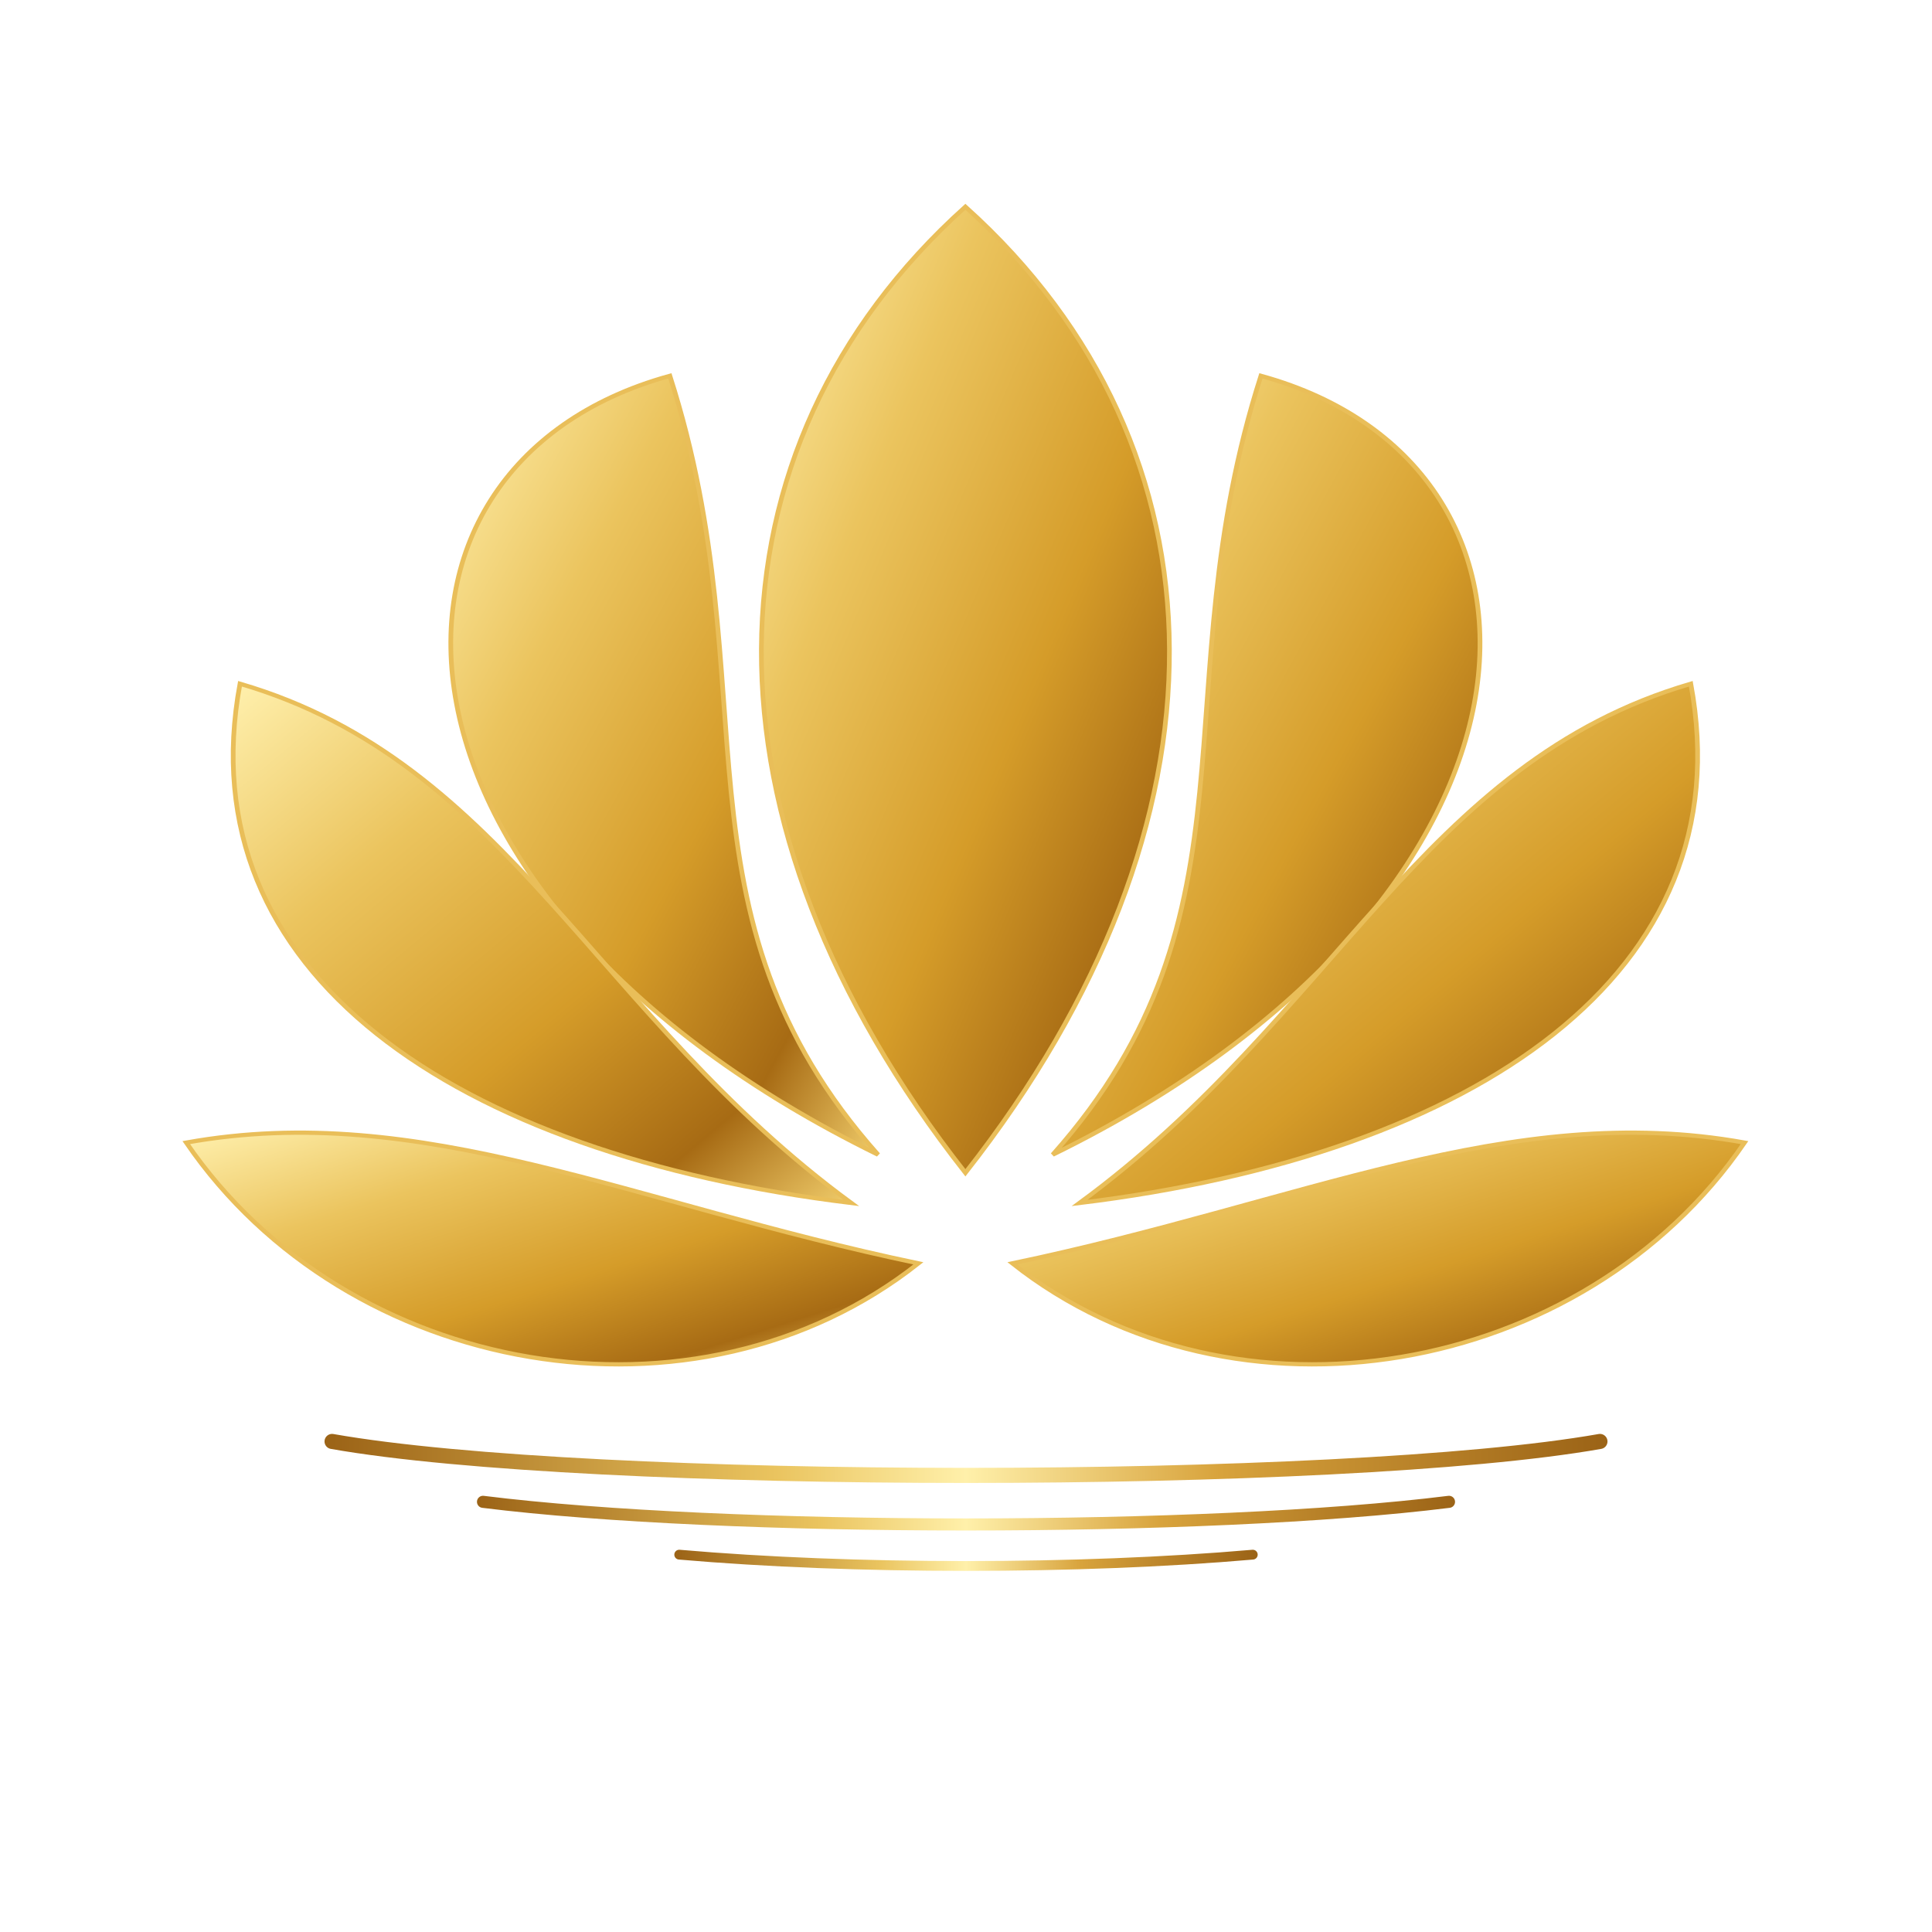
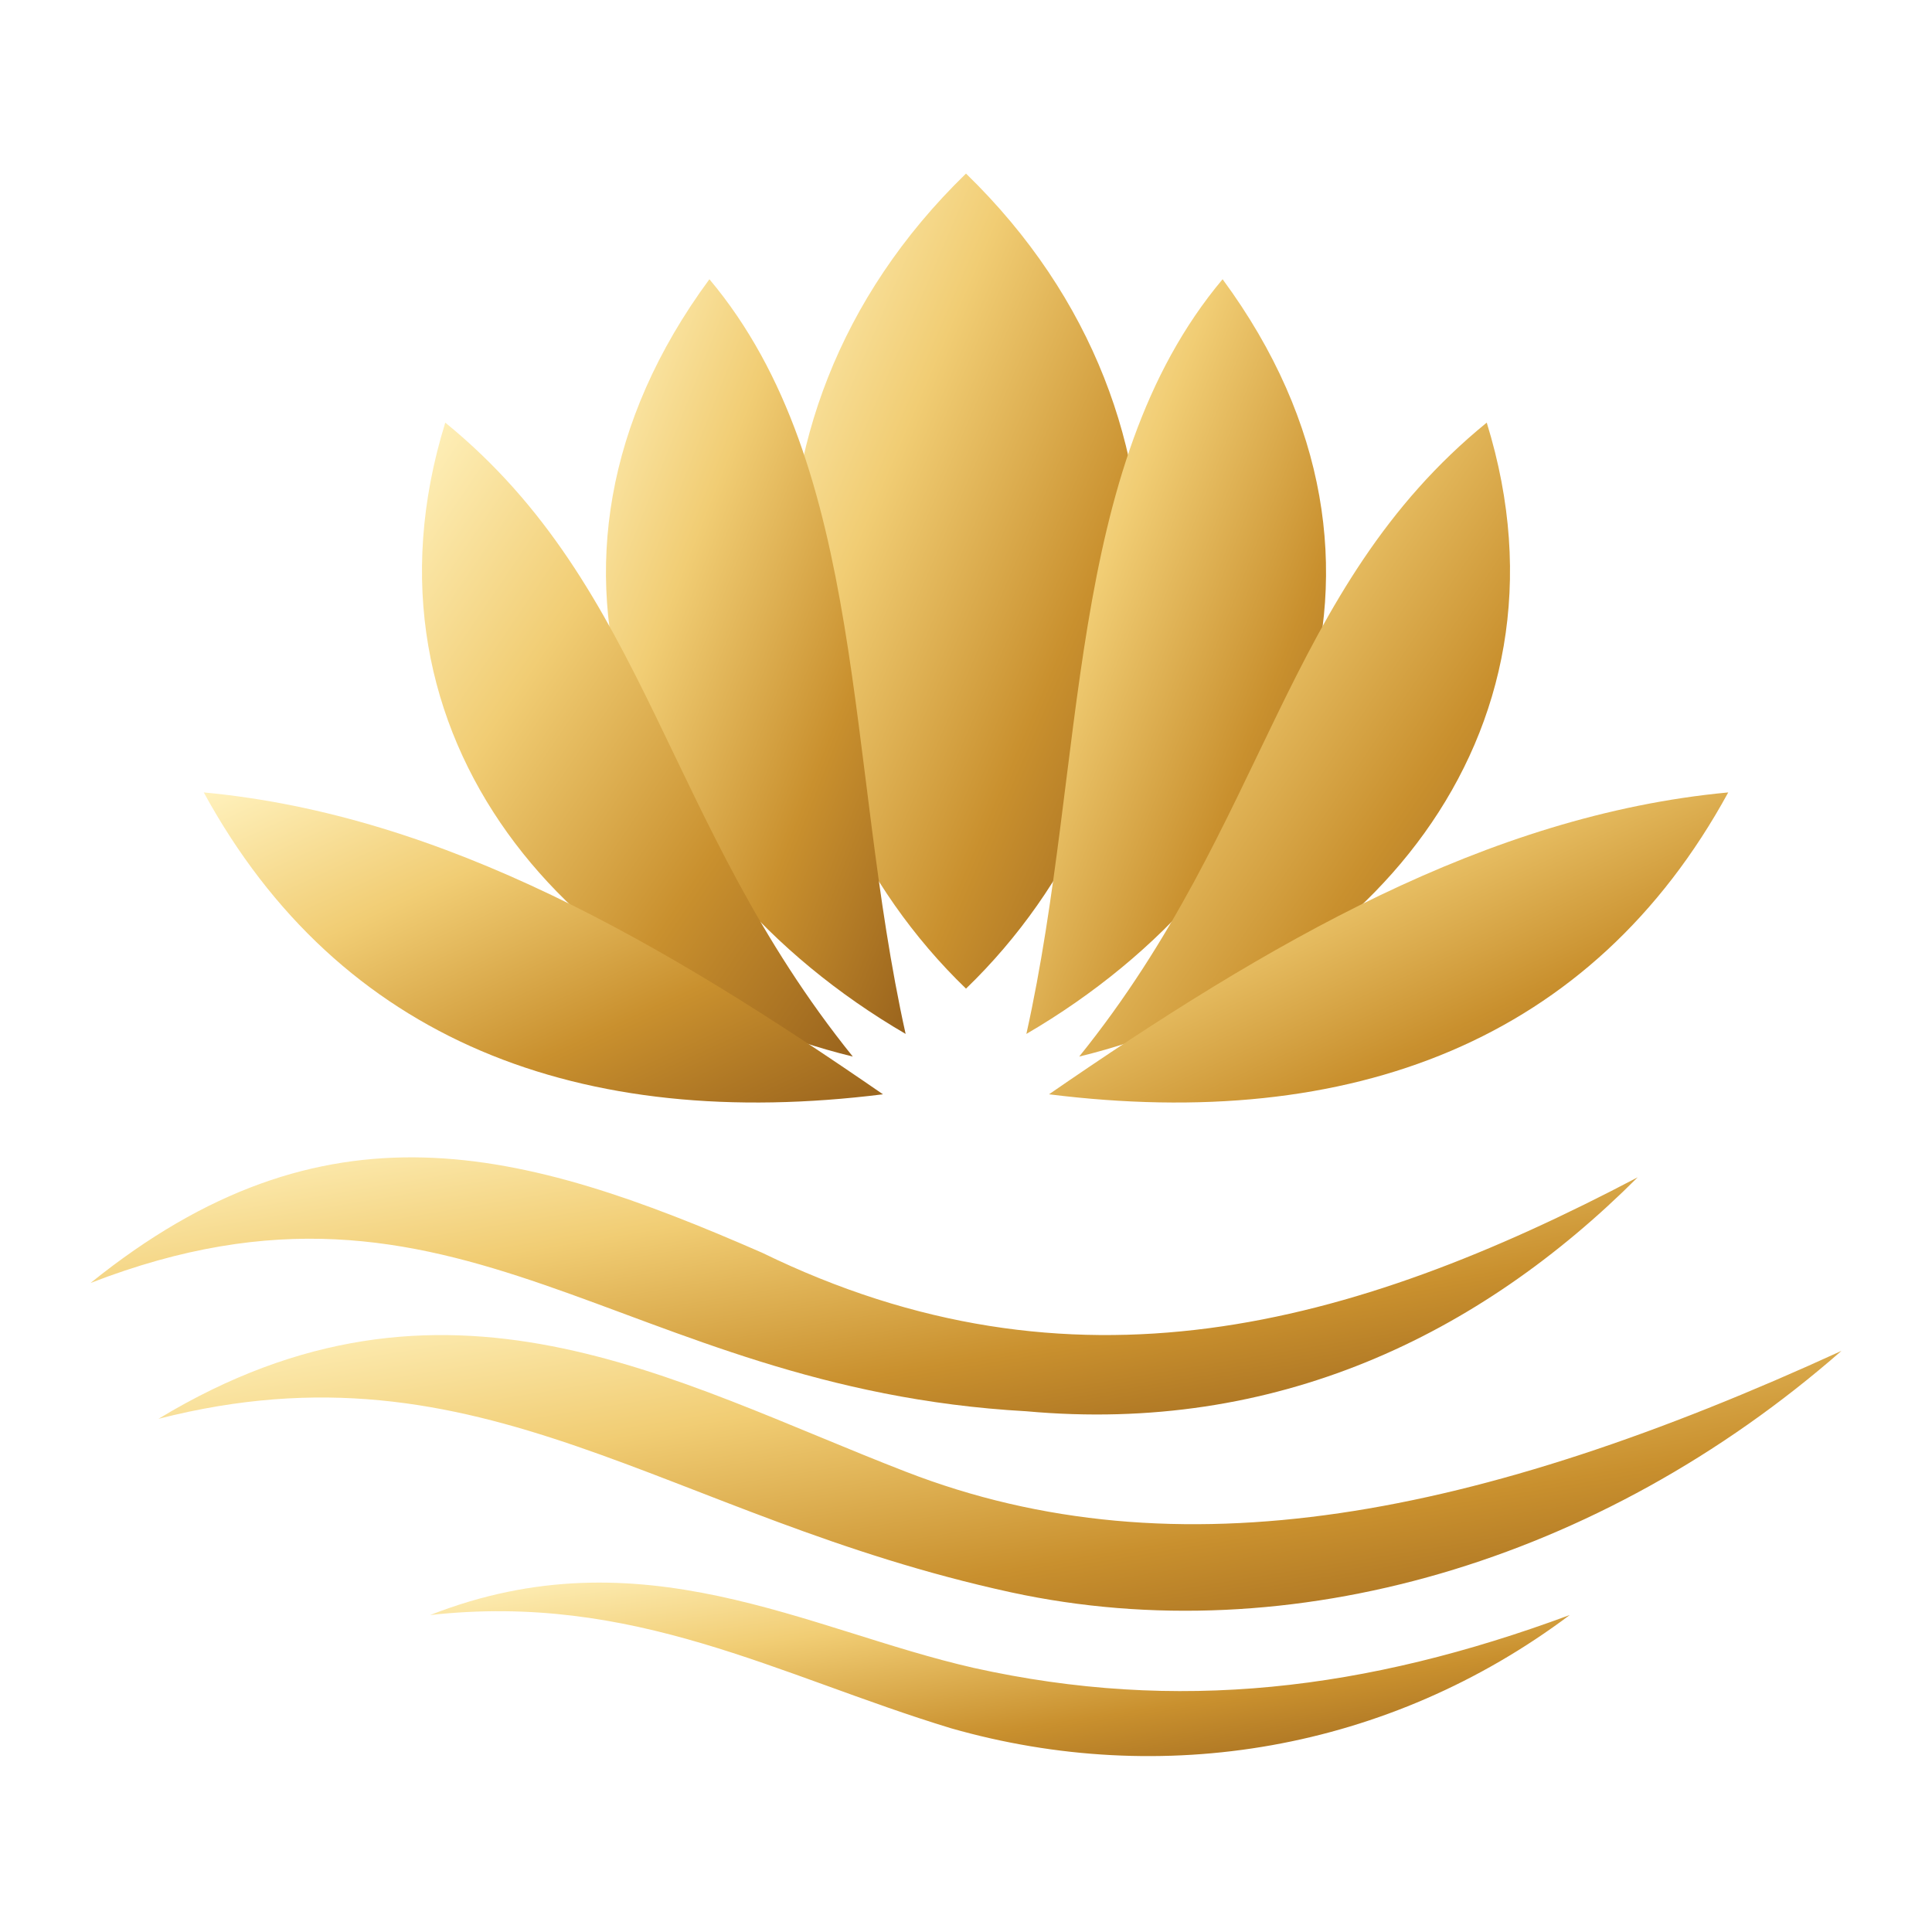
<svg xmlns="http://www.w3.org/2000/svg" viewBox="0 0 256 256">
  <defs>
-     <linearGradient id="petal" x1="0" y1="0" x2="1" y2="1">
-       <stop stop-color="#FFF0AD" />
-       <stop offset=".28" stop-color="#EBC45E" />
-       <stop offset=".58" stop-color="#D59C29" />
-       <stop offset=".82" stop-color="#A76B14" />
-       <stop offset="1" stop-color="#F0CC6A" />
-     </linearGradient>
-     <linearGradient id="water" x1="0" y1="0" x2="1" y2="0">
-       <stop stop-color="#9C6417" />
-       <stop offset=".35" stop-color="#EAC45F" />
-       <stop offset=".5" stop-color="#FFF0AA" />
-       <stop offset=".7" stop-color="#D8A33C" />
-       <stop offset="1" stop-color="#9C6417" />
+     <linearGradient id="gold" x1="0" y1="0" x2="1" y2="1">
+       <stop stop-color="#FFF1BC" />
+       <stop offset=".32" stop-color="#F1CD74" />
+       <stop offset=".68" stop-color="#C9902E" />
+       <stop offset="1" stop-color="#9A641D" />
    </linearGradient>
  </defs>
-   <g transform="translate(14 5) scale(.89 .80)" fill="url(#petal)" stroke="#E9BE59" stroke-width=".7">
-     <path d="M128 28 C88 68 87 130 128 188 C169 130 168 68 128 28 Z" />
-     <path d="M84 56 C35 71 38 143 115 185 C83 145 99 108 84 56 Z" />
-     <path d="M172 56 C221 71 218 143 141 185 C173 145 157 108 172 56 Z" />
-     <path d="M20 107 C12 155 52 185 111 193 C73 162 60 120 20 107 Z" />
-     <path d="M236 107 C244 155 204 185 145 193 C183 162 196 120 236 107 Z" />
-     <path d="M12 183 C36 222 88 232 121 203 C78 193 47 176 12 183 Z" />
-     <path d="M244 183 C220 222 168 232 135 203 C178 193 209 176 244 183 Z" />
-   </g>
-   <g fill="none" stroke="url(#water)" stroke-linecap="round">
-     <path d="M44 191 C78 197 178 197 212 191" stroke-width="2" />
-     <path d="M64 199 C96 203 160 203 192 199" stroke-width="1.6" />
-     <path d="M90 206 C113 208 143 208 166 206" stroke-width="1.3" />
+   <g fill="url(#gold)">
+     <path d="M128 23 C94 56 100 104 128 131 C156 104 162 56 128 23 Z" />
+     <path d="M94 37 C66 75 84 116 120 137 C112 101 115 62 94 37 Z" />
+     <path d="M162 37 C190 75 172 116 136 137 C144 101 141 62 162 37 Z" />
+     <path d="M59 56 C46 98 76 131 113 140 C88 109 86 78 59 56 Z" />
+     <path d="M197 56 C210 98 180 131 143 140 C168 109 170 78 197 56 Z" />
+     <path d="M27 105 C45 138 77 150 117 145 C88 125 59 108 27 105 Z" />
+     <path d="M229 105 C211 138 179 150 139 145 C168 125 197 108 229 105 Z" />
+     <path d="M12 170 C43 145 69 152 101 166 C142 186 179 176 217 156 C196 177 169 190 136 187 C82 184 61 151 12 170 Z" />
+     <path d="M21 188 C59 165 89 183 120 195 C156 209 196 201 244 179 C212 207 171 219 134 211 C88 201 64 177 21 188 Z" />
+     <path d="M57 214 C85 203 107 216 129 221 C156 227 181 224 208 214 C184 232 154 237 126 229 C103 222 84 211 57 214 Z" />
  </g>
</svg>
